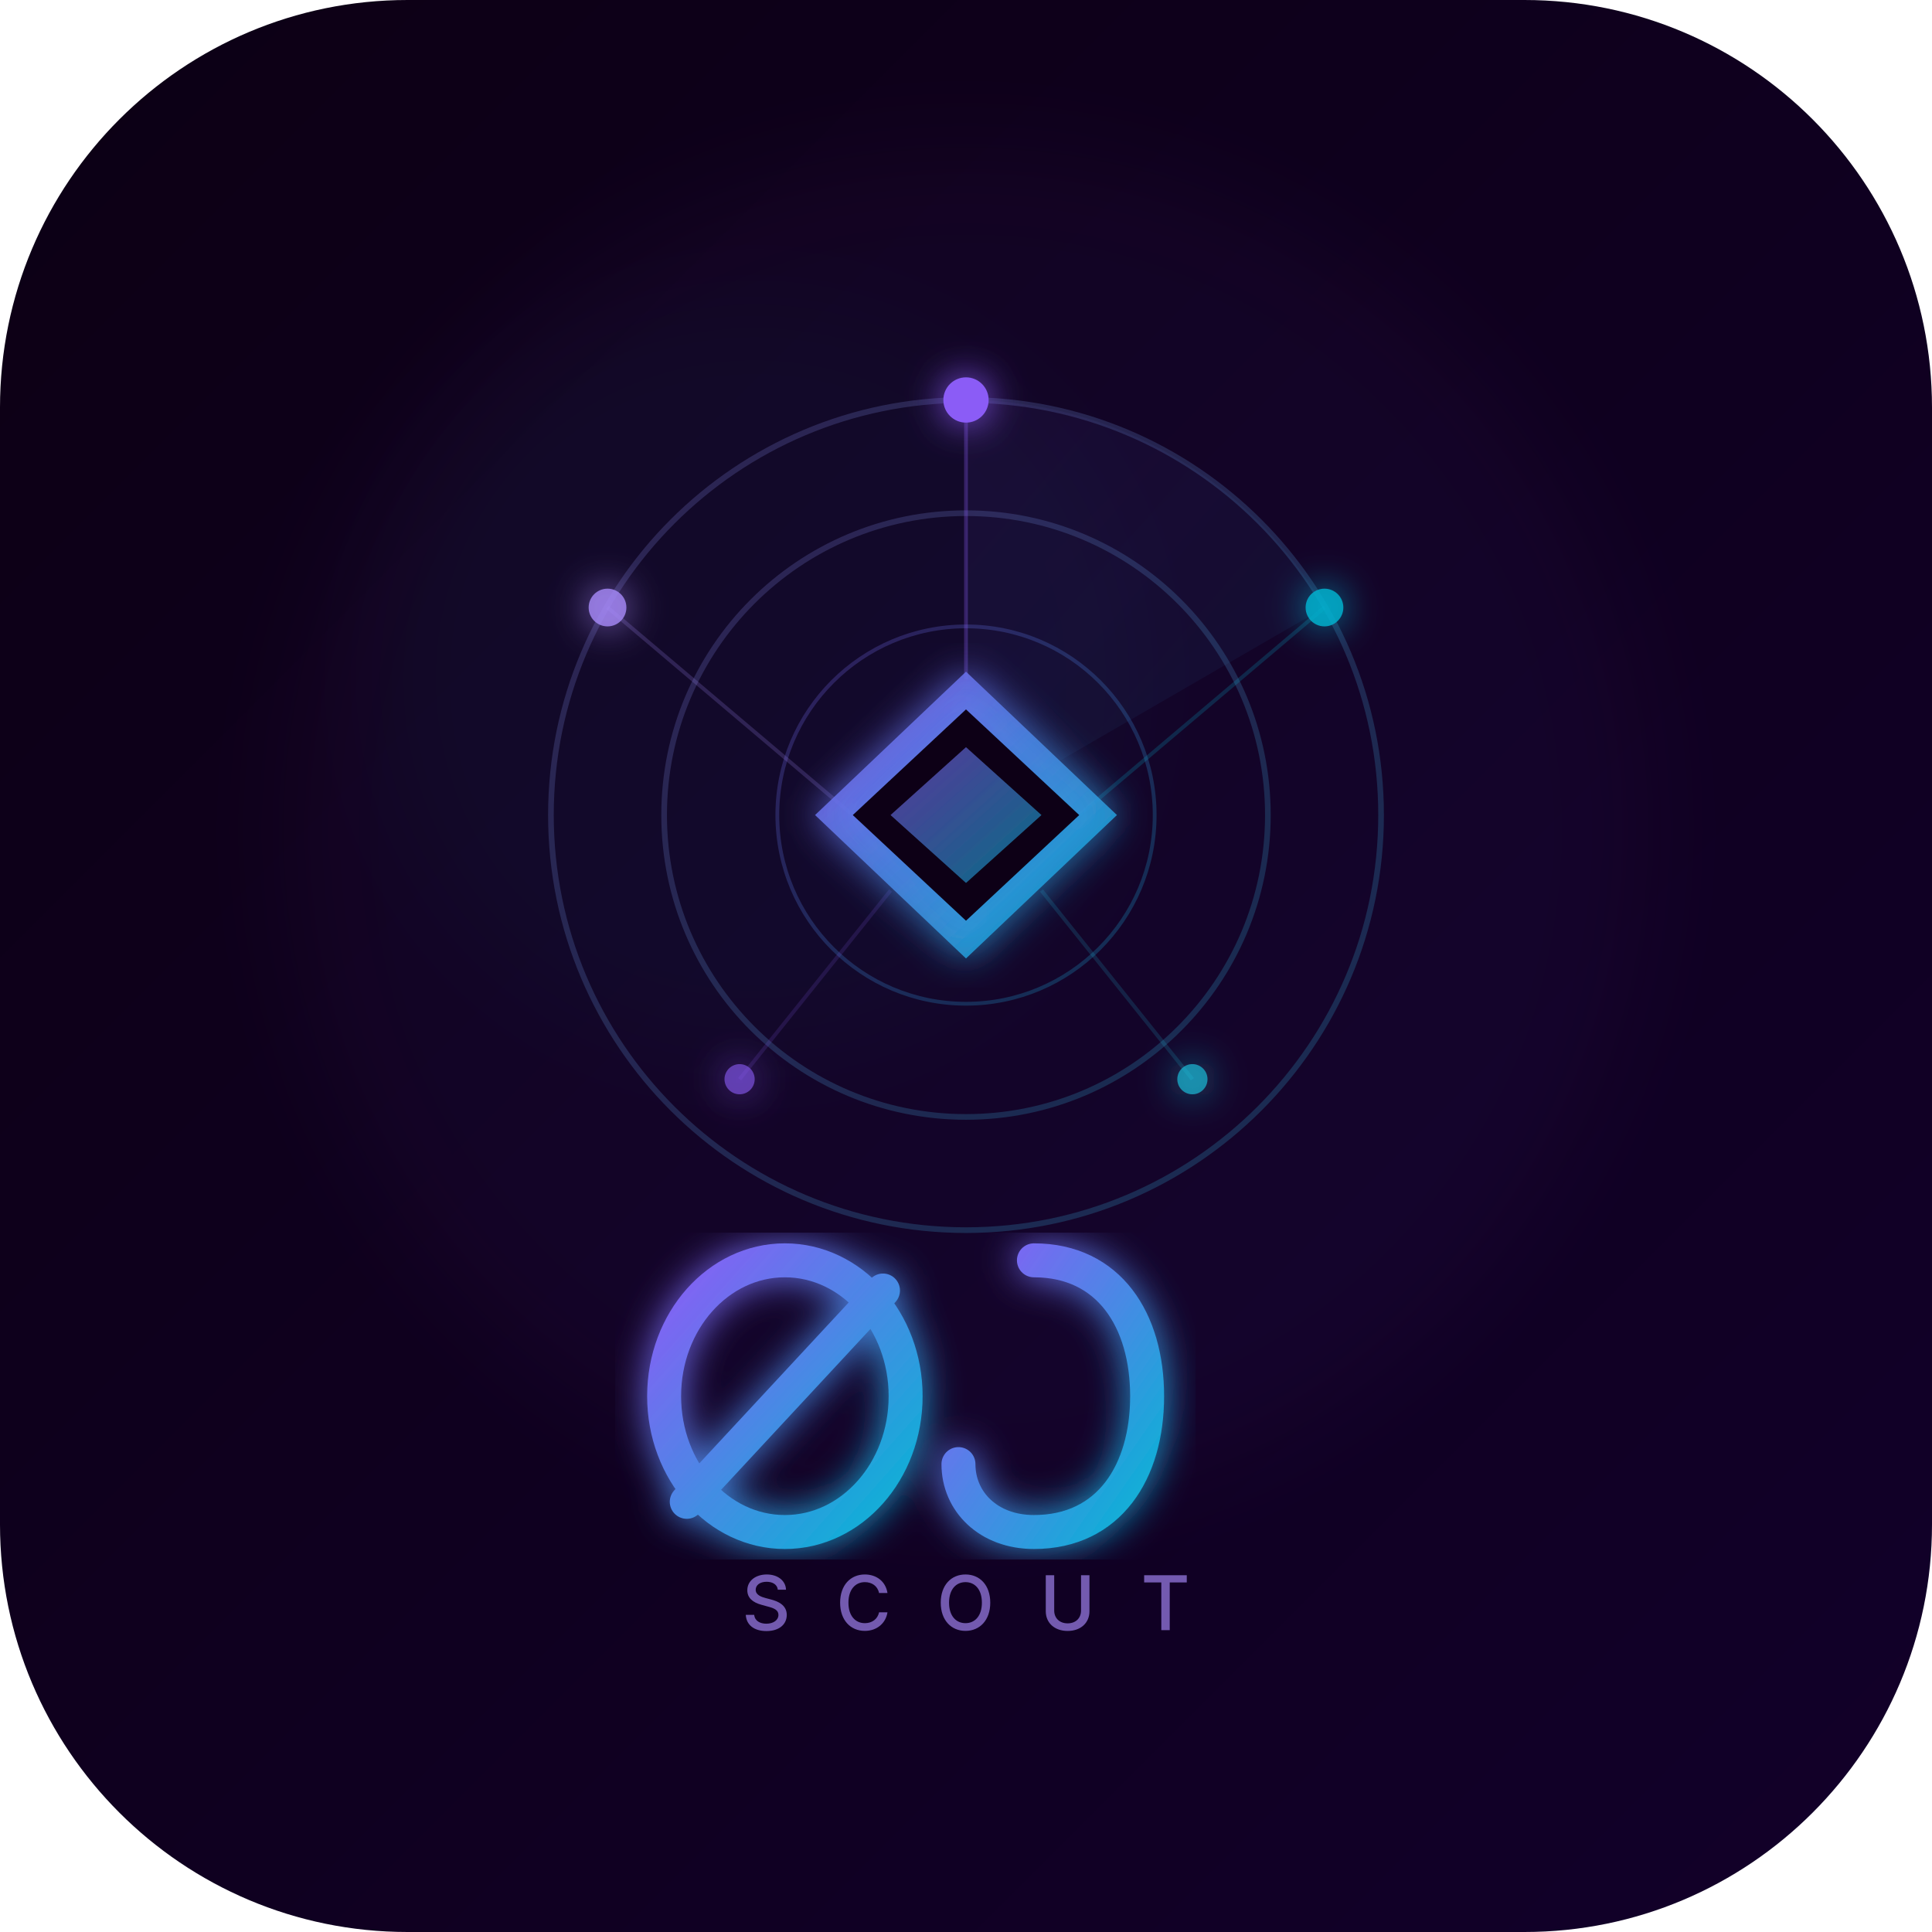
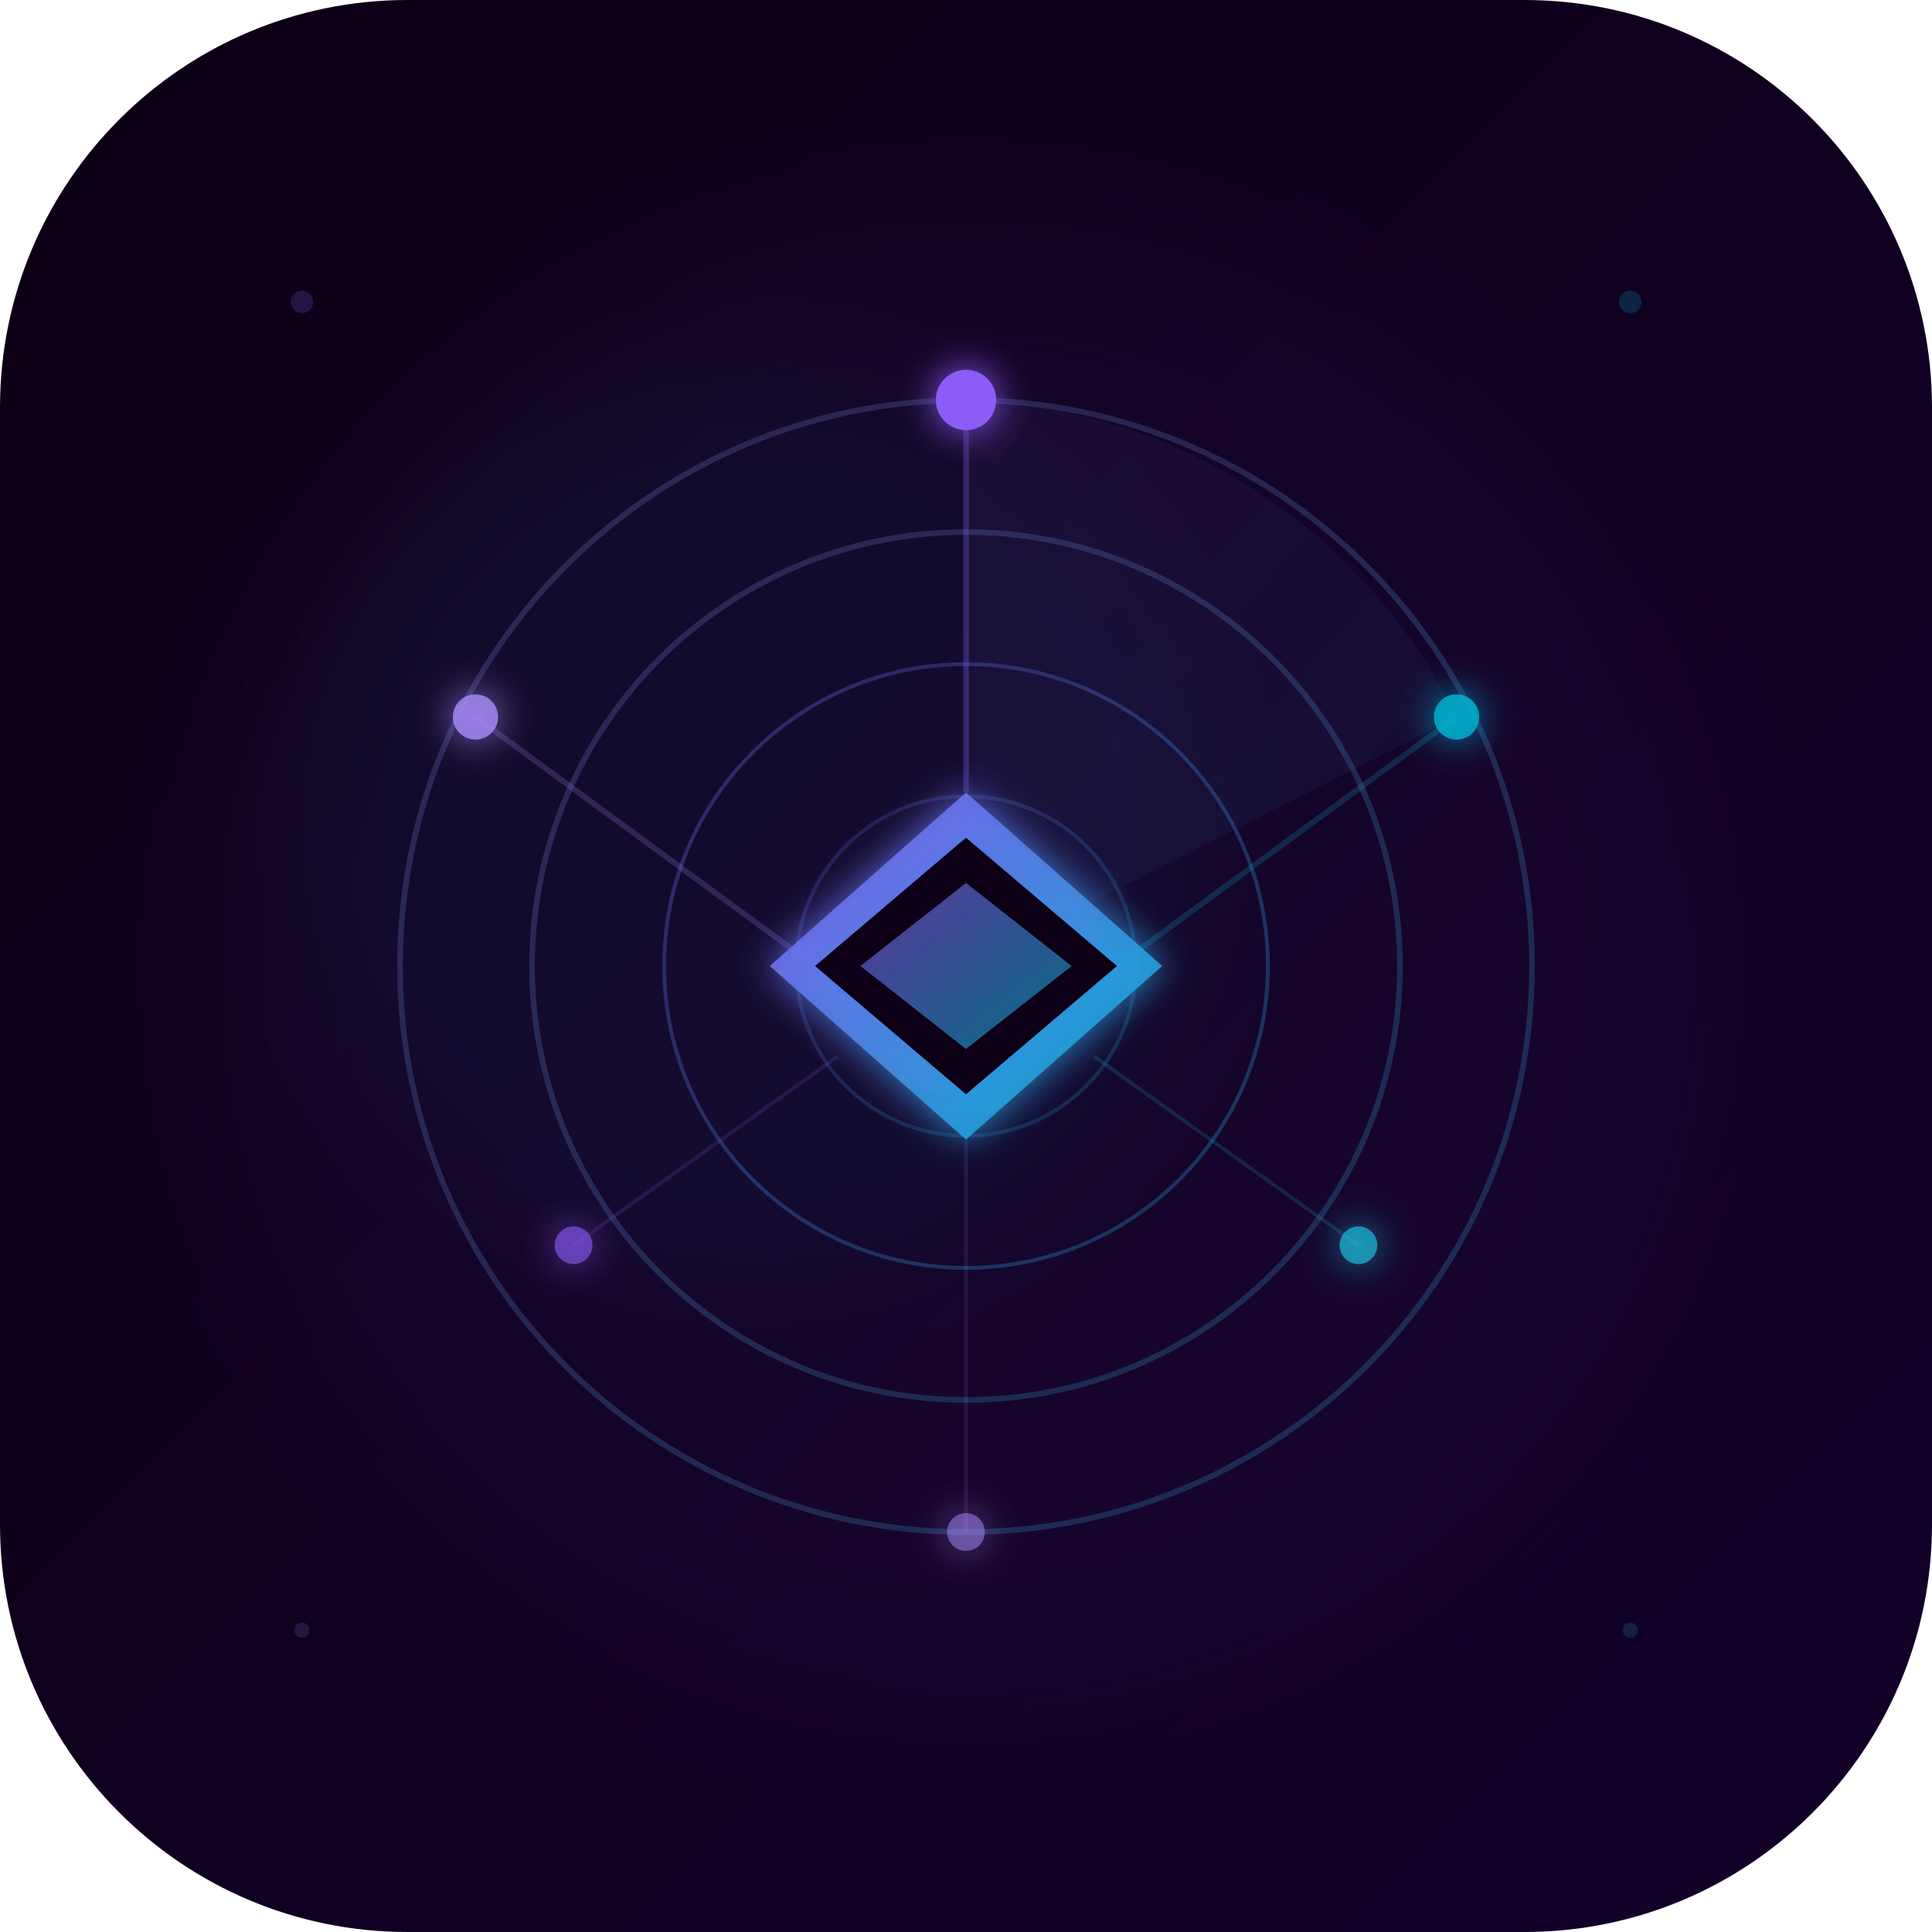
<svg xmlns="http://www.w3.org/2000/svg" viewBox="0 0 512 512" width="512" height="512">
  <defs>
    <linearGradient id="bg" x1="0%" y1="0%" x2="100%" y2="100%">
      <stop offset="0%" style="stop-color:#0c0014;stop-opacity:1" />
      <stop offset="100%" style="stop-color:#12002a;stop-opacity:1" />
    </linearGradient>
    <linearGradient id="accent" x1="0%" y1="0%" x2="100%" y2="100%">
      <stop offset="0%" style="stop-color:#8b5cf6;stop-opacity:1" />
      <stop offset="100%" style="stop-color:#06b6d4;stop-opacity:1" />
    </linearGradient>
    <linearGradient id="ring" x1="0%" y1="0%" x2="100%" y2="100%">
      <stop offset="0%" style="stop-color:#a78bfa;stop-opacity:0.2" />
      <stop offset="100%" style="stop-color:#22d3ee;stop-opacity:0.2" />
    </linearGradient>
    <filter id="glow">
      <feGaussianBlur stdDeviation="5" result="blur" />
      <feMerge>
        <feMergeNode in="blur" />
        <feMergeNode in="SourceGraphic" />
      </feMerge>
    </filter>
    <filter id="softGlow">
-       <feGaussianBlur stdDeviation="12" />
+       <feGaussianBlur stdDeviation="15" />
    </filter>
    <clipPath id="round">
      <rect width="512" height="512" rx="108" ry="108" />
    </clipPath>
  </defs>
  <g clip-path="url(#round)">
    <rect width="512" height="512" fill="url(#bg)" />
-     <circle cx="256" cy="220" r="180" fill="#8b5cf6" opacity="0.04" filter="url(#softGlow)" />
-     <circle cx="200" cy="180" r="100" fill="#06b6d4" opacity="0.03" filter="url(#softGlow)" />
-     <circle cx="256" cy="216" r="110" fill="none" stroke="url(#ring)" stroke-width="1.5" />
-     <circle cx="256" cy="216" r="80" fill="none" stroke="url(#ring)" stroke-width="1.5" />
-     <circle cx="256" cy="216" r="50" fill="none" stroke="url(#accent)" stroke-width="1" opacity="0.25" />
-     <path d="M 256 216 L 256 106 A 110 110 0 0 1 351 161 Z" fill="url(#accent)" opacity="0.06" />
-     <line x1="256" y1="216" x2="256" y2="106" stroke="url(#accent)" stroke-width="2" opacity="0.6" filter="url(#glow)" />
+     <circle cx="256" cy="256" r="200" fill="#8b5cf6" opacity="0.05" filter="url(#softGlow)" />
+     <circle cx="200" cy="220" r="120" fill="#06b6d4" opacity="0.04" filter="url(#softGlow)" />
+     <circle cx="256" cy="256" r="150" fill="none" stroke="url(#ring)" stroke-width="1.5" />
+     <circle cx="256" cy="256" r="115" fill="none" stroke="url(#ring)" stroke-width="1.5" />
+     <circle cx="256" cy="256" r="80" fill="none" stroke="url(#accent)" stroke-width="1" opacity="0.3" />
+     <circle cx="256" cy="256" r="45" fill="none" stroke="url(#accent)" stroke-width="1" opacity="0.2" />
+     <path d="M 256 256 L 256 106 A 150 150 0 0 1 386 190 Z" fill="url(#accent)" opacity="0.06" />
+     <line x1="256" y1="256" x2="256" y2="106" stroke="url(#accent)" stroke-width="2" opacity="0.7" filter="url(#glow)" />
    <g filter="url(#glow)">
-       <circle cx="256" cy="106" r="6" fill="#8b5cf6" />
-       <circle cx="351" cy="161" r="5" fill="#06b6d4" opacity="0.8" />
-       <circle cx="161" cy="161" r="5" fill="#a78bfa" opacity="0.8" />
-       <circle cx="316" cy="286" r="4" fill="#22d3ee" opacity="0.6" />
-       <circle cx="196" cy="286" r="4" fill="#8b5cf6" opacity="0.6" />
+       <circle cx="256" cy="106" r="8" fill="#8b5cf6" />
+       <circle cx="386" cy="190" r="6" fill="#06b6d4" opacity="0.8" />
+       <circle cx="126" cy="190" r="6" fill="#a78bfa" opacity="0.8" />
+       <circle cx="360" cy="330" r="5" fill="#22d3ee" opacity="0.6" />
+       <circle cx="152" cy="330" r="5" fill="#8b5cf6" opacity="0.6" />
+       <circle cx="256" cy="406" r="5" fill="#a78bfa" opacity="0.5" />
    </g>
-     <line x1="256" y1="106" x2="256" y2="180" stroke="#8b5cf6" stroke-width="1" opacity="0.3" />
-     <line x1="351" y1="161" x2="286" y2="216" stroke="#06b6d4" stroke-width="1" opacity="0.2" />
-     <line x1="161" y1="161" x2="226" y2="216" stroke="#a78bfa" stroke-width="1" opacity="0.2" />
-     <line x1="316" y1="286" x2="276" y2="236" stroke="#22d3ee" stroke-width="1" opacity="0.15" />
-     <line x1="196" y1="286" x2="236" y2="236" stroke="#8b5cf6" stroke-width="1" opacity="0.15" />
+     <line x1="256" y1="106" x2="256" y2="210" stroke="#8b5cf6" stroke-width="1.5" opacity="0.3" />
+     <line x1="386" y1="190" x2="296" y2="256" stroke="#06b6d4" stroke-width="1.5" opacity="0.2" />
+     <line x1="126" y1="190" x2="216" y2="256" stroke="#a78bfa" stroke-width="1.5" opacity="0.2" />
+     <line x1="360" y1="330" x2="290" y2="280" stroke="#22d3ee" stroke-width="1" opacity="0.15" />
+     <line x1="152" y1="330" x2="222" y2="280" stroke="#8b5cf6" stroke-width="1" opacity="0.15" />
+     <line x1="256" y1="406" x2="256" y2="302" stroke="#a78bfa" stroke-width="1" opacity="0.12" />
    <g filter="url(#glow)">
-       <polygon points="256,178 296,216 256,254 216,216" fill="url(#accent)" opacity="0.85" />
-       <polygon points="256,188 286,216 256,244 226,216" fill="#0c0014" />
-       <polygon points="256,198 276,216 256,234 236,216" fill="url(#accent)" opacity="0.6" />
+       <polygon points="256,210 308,256 256,302 204,256" fill="url(#accent)" opacity="0.9" />
+       <polygon points="256,222 296,256 256,290 216,256" fill="#0c0014" />
+       <polygon points="256,234 284,256 256,278 228,256" fill="url(#accent)" opacity="0.6" />
    </g>
-     <g transform="translate(256, 370)" filter="url(#glow)">
-       <ellipse cx="-48" cy="0" rx="32" ry="36" fill="none" stroke="url(#accent)" stroke-width="9" stroke-linecap="round" />
-       <line x1="-74" y1="28" x2="-22" y2="-28" stroke="url(#accent)" stroke-width="9" stroke-linecap="round" />
-       <path d="M 18 -36 C 38 -36 48 -20 48 0 C 48 20 38 36 18 36 C 6 36 -2 28 -2 18" fill="none" stroke="url(#accent)" stroke-width="9" stroke-linecap="round" />
-       <line x1="-2" y1="0" x2="28" y2="0" stroke="url(#accent)" stroke-width="9" stroke-linecap="round" />
-     </g>
-     <text x="256" y="432" text-anchor="middle" font-family="'Plus Jakarta Sans', 'Inter', 'SF Pro Display', system-ui, sans-serif" font-size="20" font-weight="500" letter-spacing="12" fill="#a78bfa" opacity="0.65">SCOUT</text>
+     <circle cx="80" cy="80" r="3" fill="#8b5cf6" opacity="0.2" />
+     <circle cx="432" cy="80" r="3" fill="#06b6d4" opacity="0.2" />
+     <circle cx="80" cy="432" r="2" fill="#a78bfa" opacity="0.15" />
+     <circle cx="432" cy="432" r="2" fill="#22d3ee" opacity="0.15" />
  </g>
</svg>
